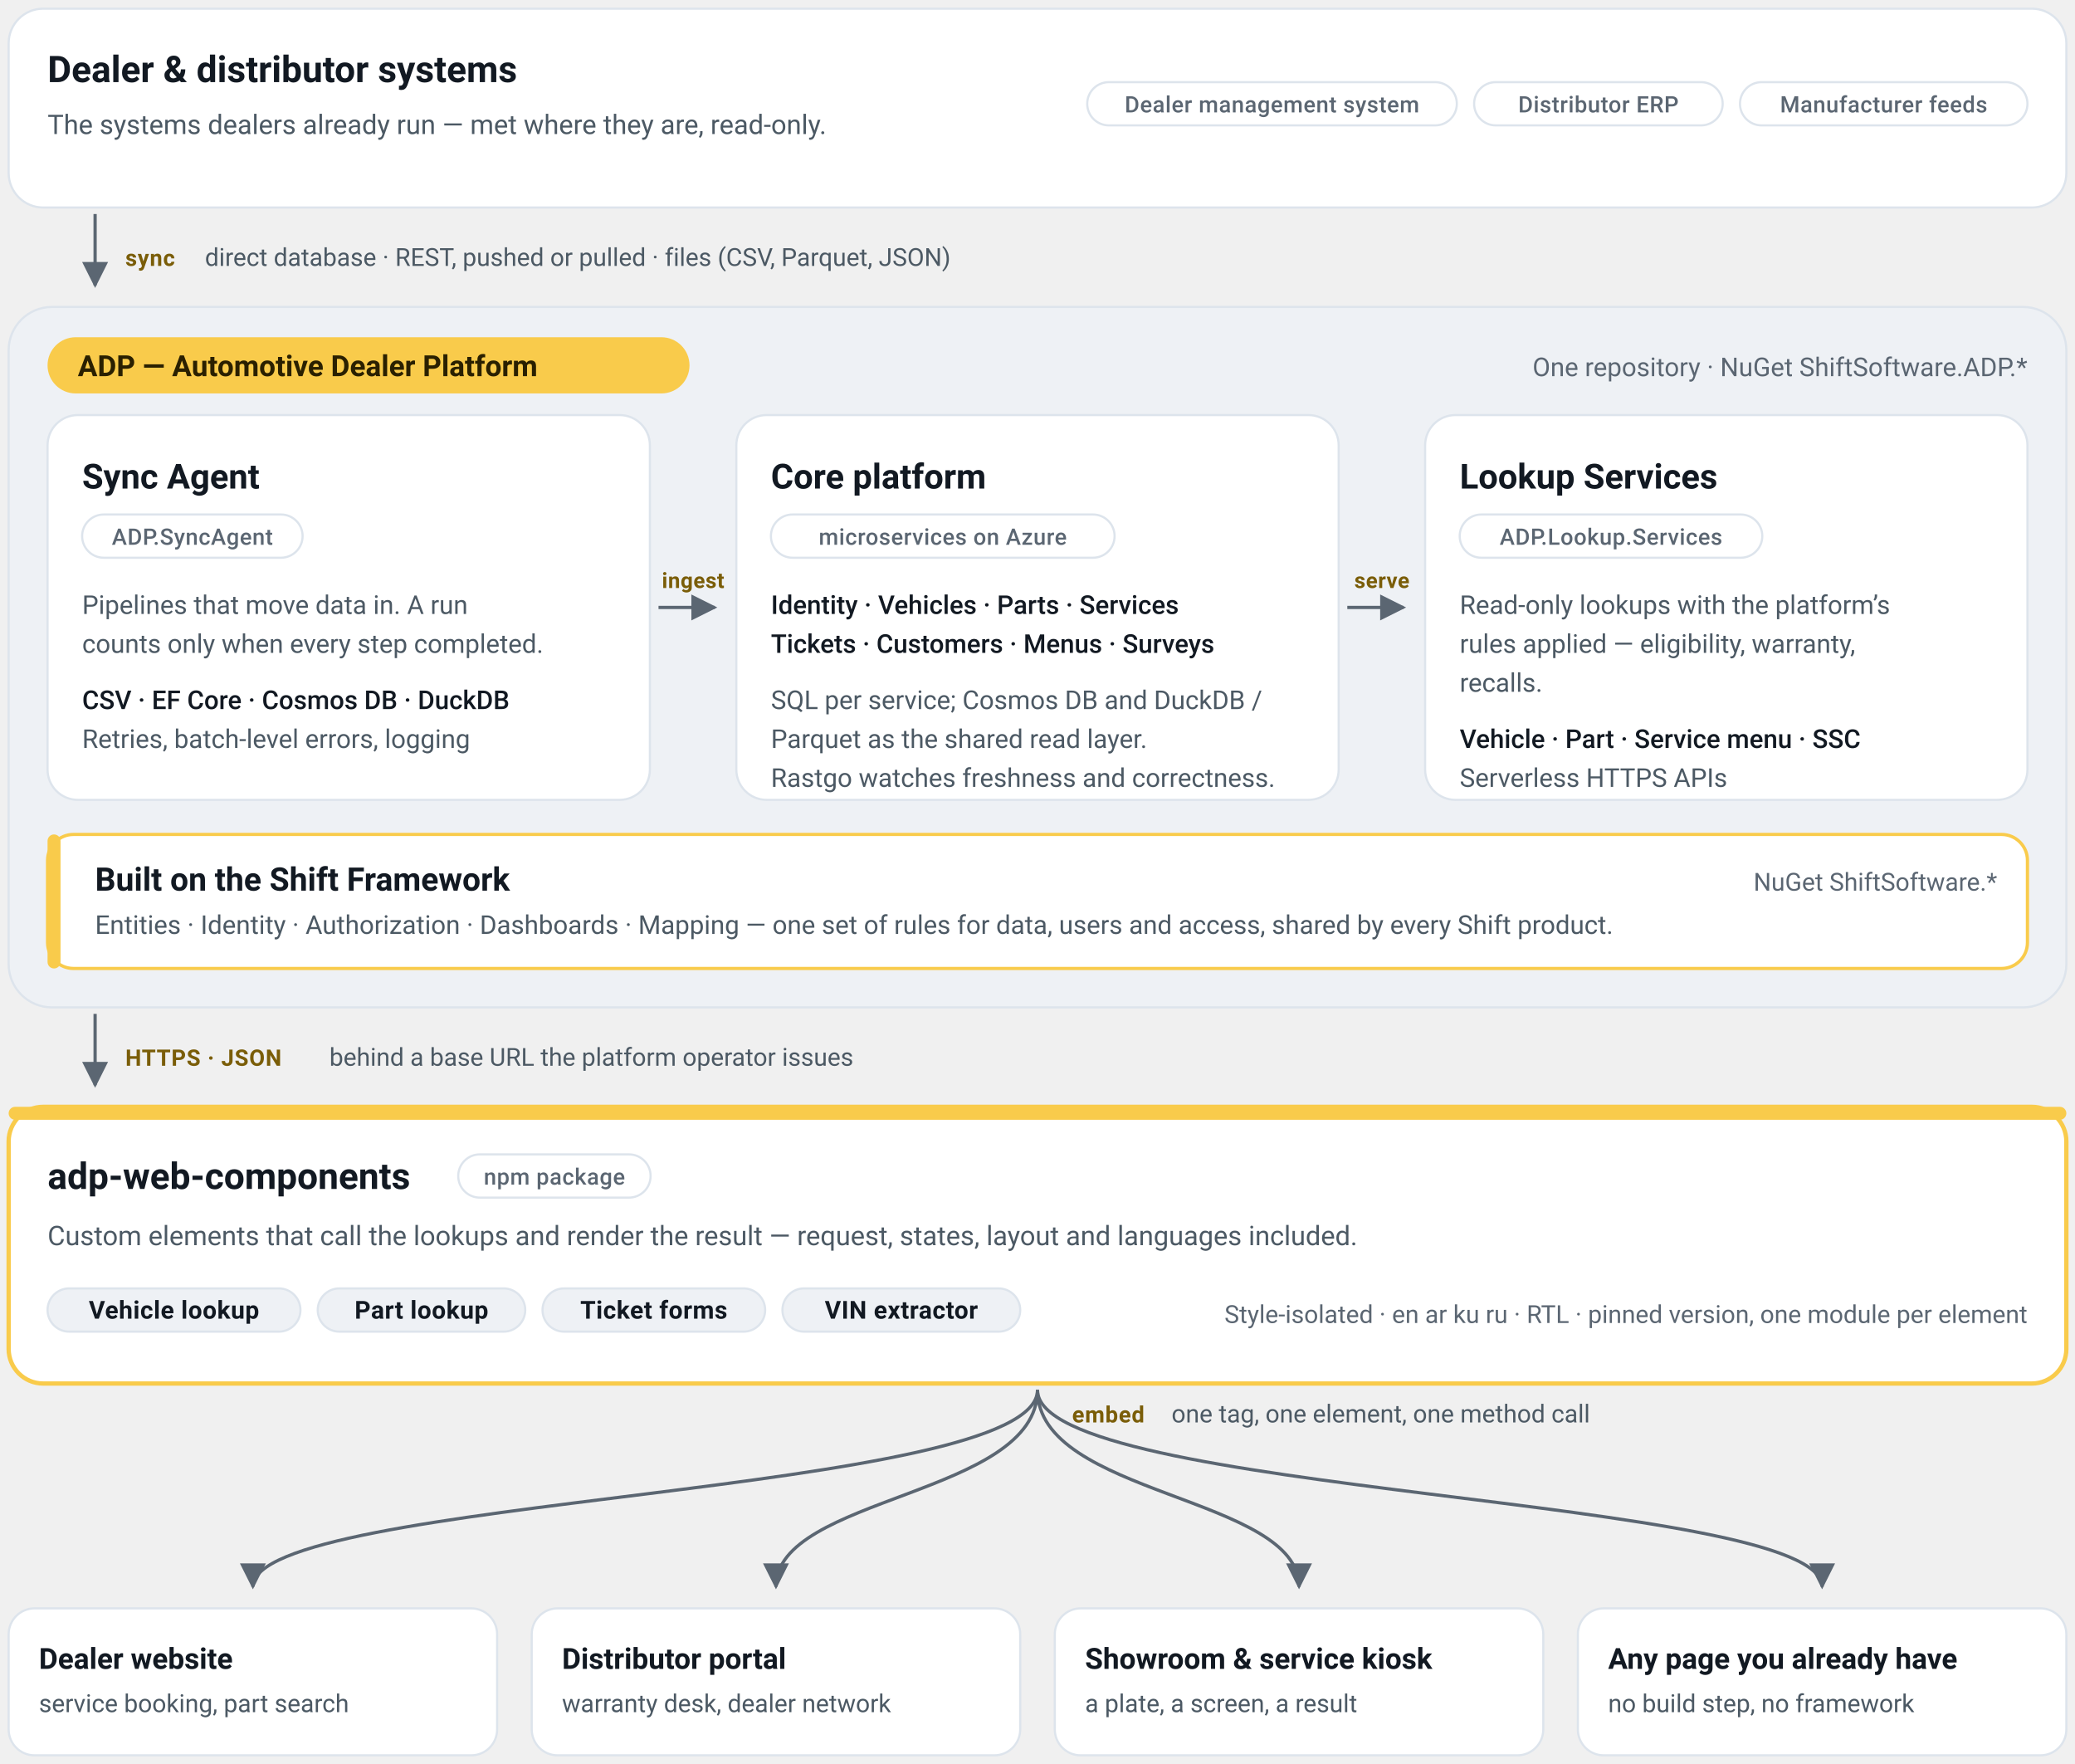
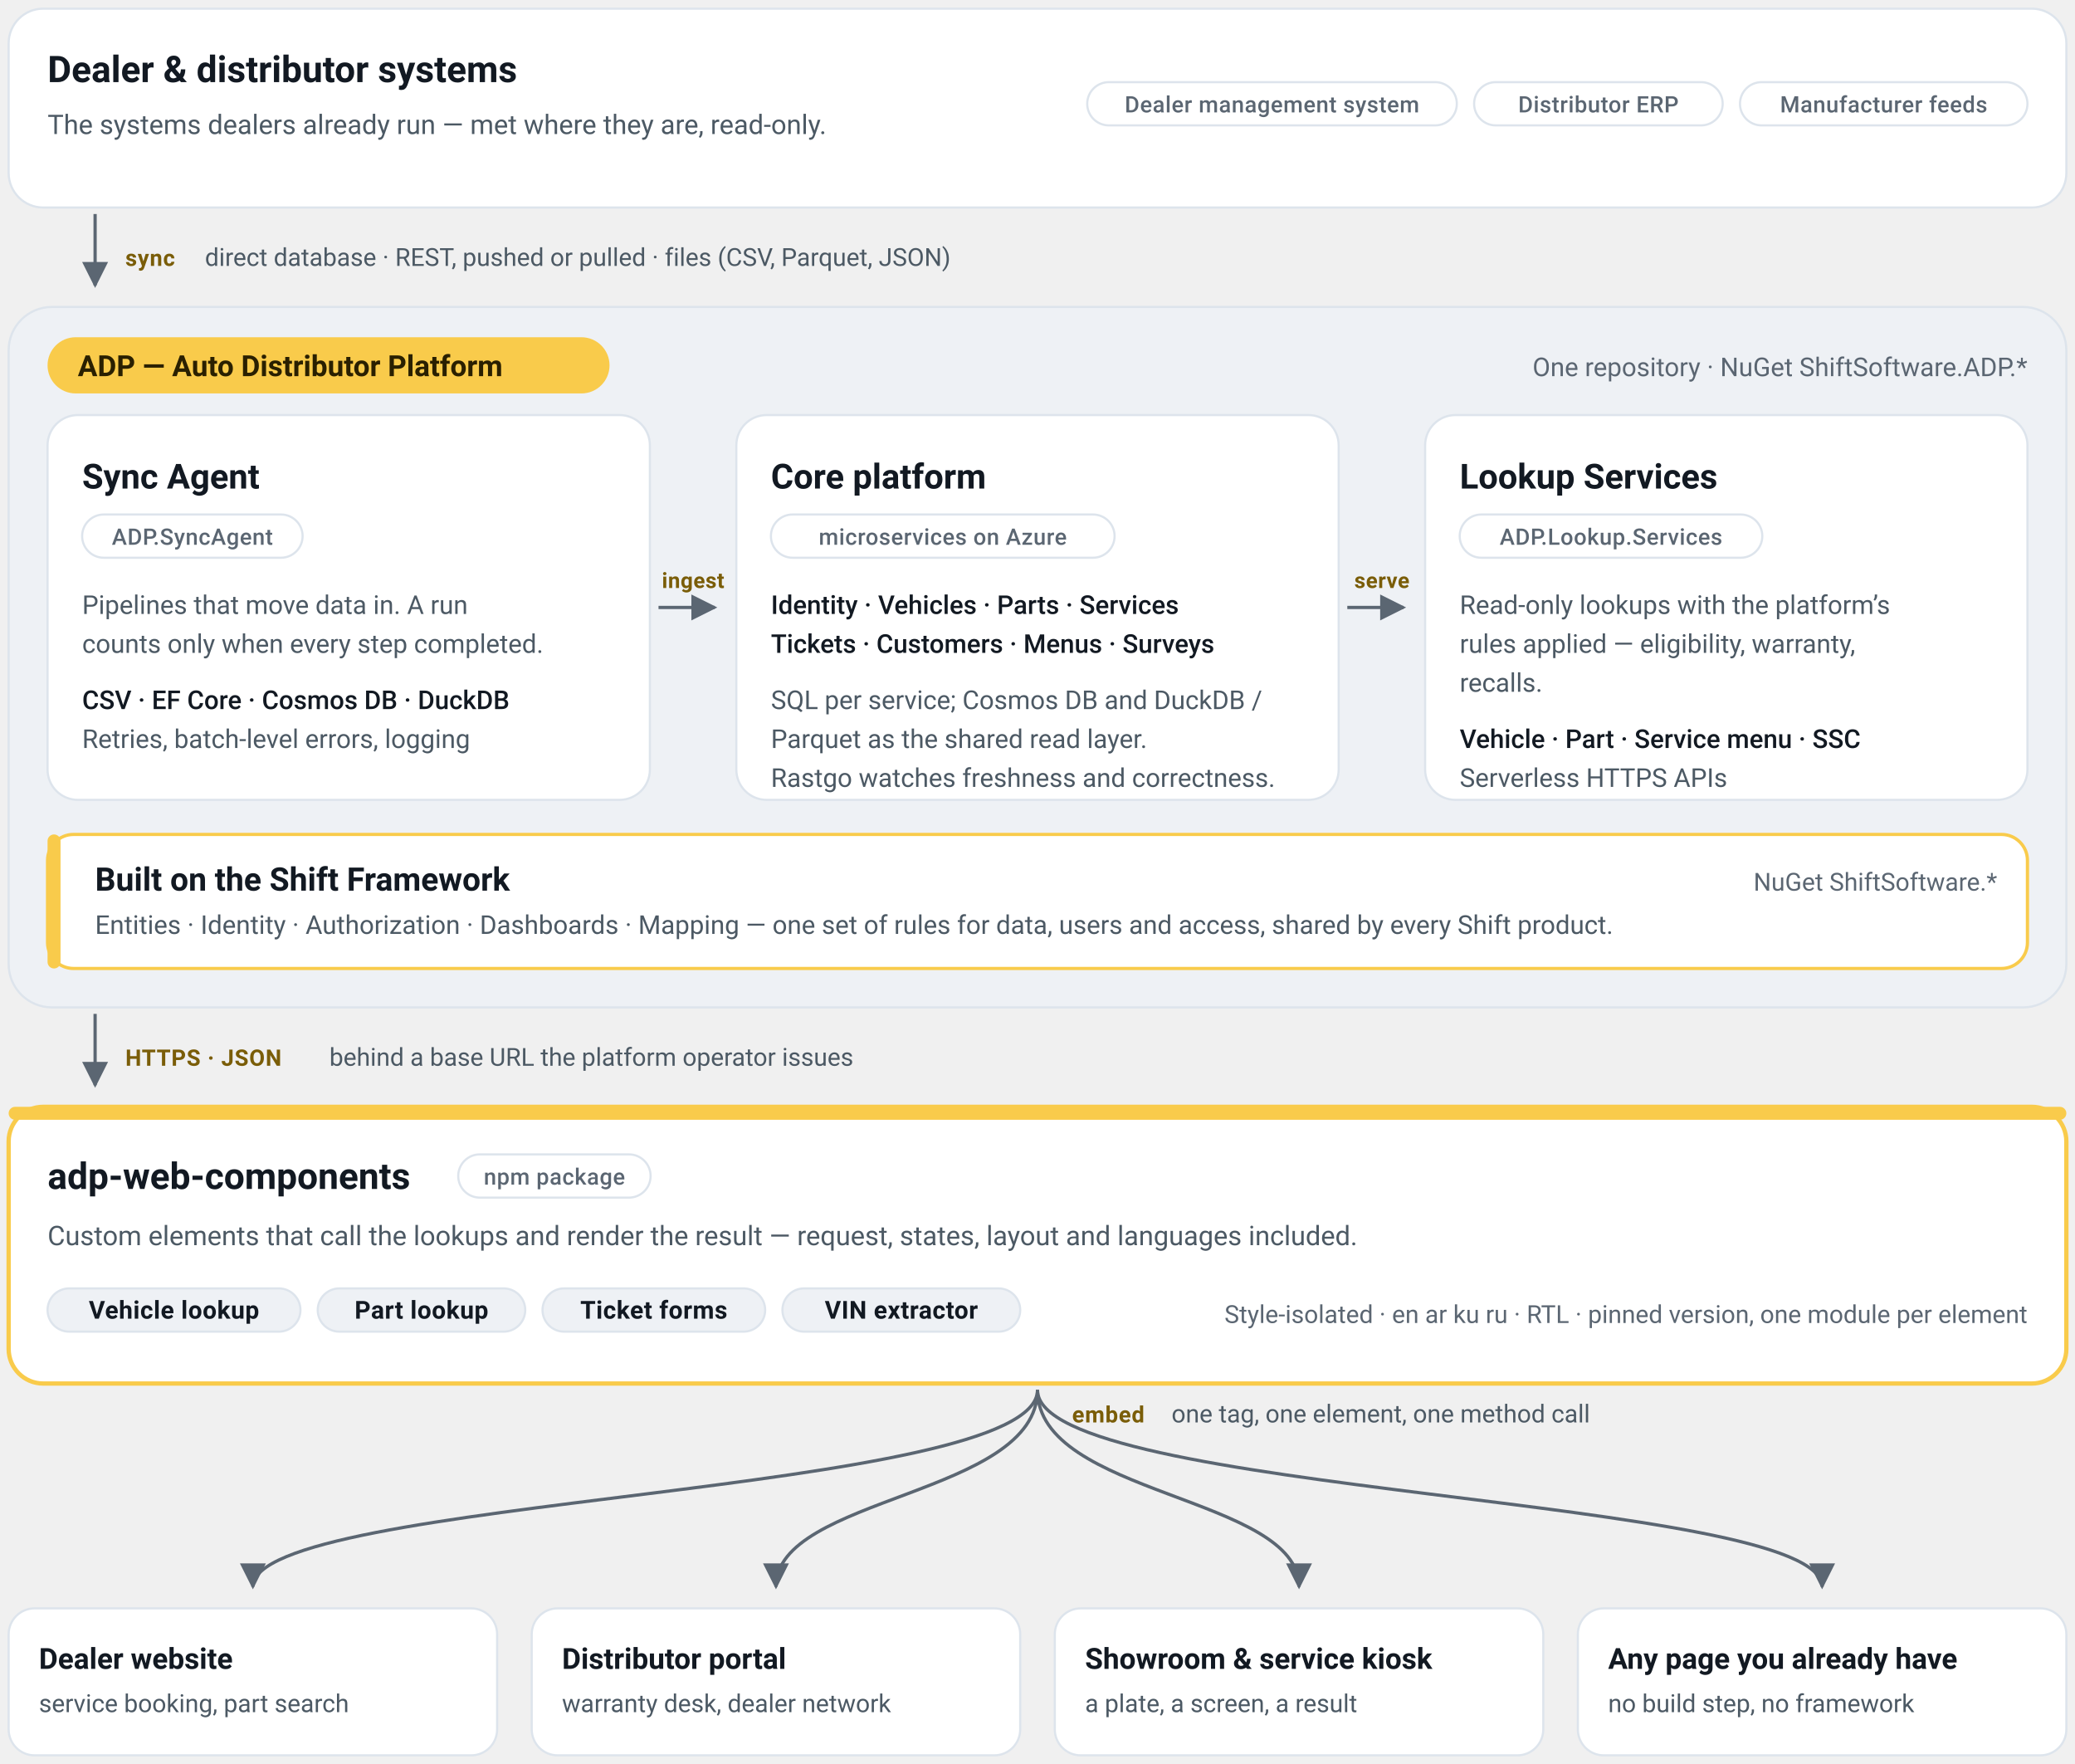
<svg xmlns="http://www.w3.org/2000/svg" viewBox="0 0 960 816" width="960" height="816" role="img" aria-labelledby="t d" font-family="system-ui,-apple-system,'Segoe UI',Roboto,sans-serif">
  <defs>
    <marker id="head" viewBox="0 0 10 10" refX="9" refY="5" markerWidth="8" markerHeight="8" orient="auto-start-reverse">
      <path d="M0 0L10 5 0 10z" fill="#5b6672" />
    </marker>
  </defs>
  <rect x="4" y="4" width="952" height="92" rx="16" fill="#ffffff" stroke="#dde4ec" />
  <text x="22" y="38" font-size="17" font-weight="700" fill="#121922" text-anchor="start">Dealer &amp; distributor systems</text>
  <text x="22" y="62" font-size="12.5" font-weight="400" fill="#4c5964" text-anchor="start">The systems dealers already run — met where they are, read-only.</text>
  <rect x="503" y="38" width="171" height="20" rx="10" fill="none" stroke="#dde4ec" />
  <text x="588.5" y="52" font-size="10.5" font-weight="500" fill="#5b6672" text-anchor="middle" letter-spacing="0.2">Dealer management system</text>
  <rect x="682" y="38" width="115" height="20" rx="10" fill="none" stroke="#dde4ec" />
  <text x="739.5" y="52" font-size="10.5" font-weight="500" fill="#5b6672" text-anchor="middle" letter-spacing="0.2">Distributor ERP</text>
  <rect x="805" y="38" width="133" height="20" rx="10" fill="none" stroke="#dde4ec" />
  <text x="871.5" y="52" font-size="10.5" font-weight="500" fill="#5b6672" text-anchor="middle" letter-spacing="0.2">Manufacturer feeds</text>
  <line x1="44" y1="99" x2="44" y2="132" stroke="#5b6672" stroke-width="1.5" marker-end="url(#head)" />
  <text x="58" y="123" font-size="10.5" font-weight="700" fill="#7a5d08" text-anchor="start" letter-spacing="0.3">sync</text>
  <text x="94.8" y="123" font-size="11.5" font-weight="400" fill="#4c5964" text-anchor="start">direct database · REST, pushed or pulled · files (CSV, Parquet, JSON)</text>
  <rect x="4" y="142" width="952" height="324" rx="20" fill="#eef1f5" stroke="#dde4ec" />
-   <rect x="22" y="156" width="297" height="26" rx="13" fill="#f9cb4b" />
-   <text x="36" y="174" font-size="13.5" font-weight="700" fill="#2a2000" text-anchor="start">ADP — Automotive Dealer Platform</text>
+   <rect x="22" y="156" width="260" height="26" rx="13" fill="#f9cb4b" />
+   <text x="36" y="174" font-size="13.5" font-weight="700" fill="#2a2000" text-anchor="start">ADP — Auto Distributor Platform</text>
  <text x="938" y="174" font-size="12" font-weight="400" fill="#5b6672" text-anchor="end">One repository · NuGet ShiftSoftware.ADP.*</text>
  <rect x="22" y="192" width="278.667" height="178" rx="14" fill="#ffffff" stroke="#dde4ec" />
  <text x="38" y="226" font-size="16" font-weight="700" fill="#121922" text-anchor="start">Sync Agent</text>
  <rect x="38" y="238" width="102" height="20" rx="10" fill="none" stroke="#dde4ec" />
  <text x="89" y="252" font-size="10.5" font-weight="500" fill="#5b6672" text-anchor="middle" letter-spacing="0.2">ADP.SyncAgent</text>
  <text x="38" y="284" font-size="12" font-weight="400" fill="#4c5964" text-anchor="start">Pipelines that move data in. A run</text>
  <text x="38" y="302" font-size="12" font-weight="400" fill="#4c5964" text-anchor="start">counts only when every step completed.</text>
  <text x="38" y="328" font-size="12" font-weight="500" fill="#121922" text-anchor="start">CSV · EF Core · Cosmos DB · DuckDB</text>
  <text x="38" y="346" font-size="12" font-weight="400" fill="#4c5964" text-anchor="start">Retries, batch-level errors, logging</text>
  <line x1="304.667" y1="281" x2="330.667" y2="281" stroke="#5b6672" stroke-width="1.5" marker-end="url(#head)" />
  <text x="320.667" y="272" font-size="10" font-weight="700" fill="#7a5d08" text-anchor="middle" letter-spacing="0.2">ingest</text>
  <rect x="340.667" y="192" width="278.667" height="178" rx="14" fill="#ffffff" stroke="#dde4ec" />
  <text x="356.667" y="226" font-size="16" font-weight="700" fill="#121922" text-anchor="start">Core platform</text>
  <rect x="356.667" y="238" width="159" height="20" rx="10" fill="none" stroke="#dde4ec" />
  <text x="436.167" y="252" font-size="10.5" font-weight="500" fill="#5b6672" text-anchor="middle" letter-spacing="0.2">microservices on Azure</text>
  <text x="356.667" y="284" font-size="12" font-weight="500" fill="#121922" text-anchor="start">Identity · Vehicles · Parts · Services</text>
  <text x="356.667" y="302" font-size="12" font-weight="500" fill="#121922" text-anchor="start">Tickets · Customers · Menus · Surveys</text>
  <text x="356.667" y="328" font-size="12" font-weight="400" fill="#4c5964" text-anchor="start">SQL per service; Cosmos DB and DuckDB /</text>
  <text x="356.667" y="346" font-size="12" font-weight="400" fill="#4c5964" text-anchor="start">Parquet as the shared read layer.</text>
  <text x="356.667" y="364" font-size="12" font-weight="400" fill="#4c5964" text-anchor="start">Rastgo watches freshness and correctness.</text>
  <line x1="623.333" y1="281" x2="649.333" y2="281" stroke="#5b6672" stroke-width="1.5" marker-end="url(#head)" />
  <text x="639.333" y="272" font-size="10" font-weight="700" fill="#7a5d08" text-anchor="middle" letter-spacing="0.2">serve</text>
  <rect x="659.333" y="192" width="278.667" height="178" rx="14" fill="#ffffff" stroke="#dde4ec" />
  <text x="675.333" y="226" font-size="16" font-weight="700" fill="#121922" text-anchor="start">Lookup Services</text>
  <rect x="675.333" y="238" width="140" height="20" rx="10" fill="none" stroke="#dde4ec" />
  <text x="745.333" y="252" font-size="10.5" font-weight="500" fill="#5b6672" text-anchor="middle" letter-spacing="0.2">ADP.Lookup.Services</text>
  <text x="675.333" y="284" font-size="12" font-weight="400" fill="#4c5964" text-anchor="start">Read-only lookups with the platform’s</text>
  <text x="675.333" y="302" font-size="12" font-weight="400" fill="#4c5964" text-anchor="start">rules applied — eligibility, warranty,</text>
  <text x="675.333" y="320" font-size="12" font-weight="400" fill="#4c5964" text-anchor="start">recalls.</text>
  <text x="675.333" y="346" font-size="12" font-weight="500" fill="#121922" text-anchor="start">Vehicle · Part · Service menu · SSC</text>
  <text x="675.333" y="364" font-size="12" font-weight="400" fill="#4c5964" text-anchor="start">Serverless HTTPS APIs</text>
  <rect x="22" y="386" width="916" height="62" rx="12" fill="#ffffff" stroke="#f9cb4b" stroke-width="1.5" />
  <rect x="22" y="386" width="6" height="62" rx="3" fill="#f9cb4b" />
  <text x="44" y="412" font-size="15" font-weight="700" fill="#121922" text-anchor="start">Built on the Shift Framework</text>
  <text x="44" y="432" font-size="12" font-weight="400" fill="#4c5964" text-anchor="start">Entities · Identity · Authorization · Dashboards · Mapping — one set of rules for data, users and access, shared by every Shift product.</text>
  <text x="924" y="412" font-size="11.5" font-weight="400" fill="#5b6672" text-anchor="end">NuGet ShiftSoftware.*</text>
  <line x1="44" y1="469" x2="44" y2="502" stroke="#5b6672" stroke-width="1.5" marker-end="url(#head)" />
  <text x="58" y="493" font-size="10.5" font-weight="700" fill="#7a5d08" text-anchor="start" letter-spacing="0.3">HTTPS · JSON</text>
  <text x="152.4" y="493" font-size="11.5" font-weight="400" fill="#4c5964" text-anchor="start">behind a base URL the platform operator issues</text>
  <rect x="4" y="512" width="952" height="128" rx="16" fill="#ffffff" stroke="#f9cb4b" stroke-width="2" />
  <rect x="4" y="512" width="952" height="6" rx="3" fill="#f9cb4b" />
  <text x="22" y="550" font-size="17" font-weight="700" fill="#121922" text-anchor="start">adp-web-components</text>
  <rect x="212" y="534" width="89" height="20" rx="10" fill="none" stroke="#dde4ec" />
  <text x="256.5" y="548" font-size="10.5" font-weight="500" fill="#5b6672" text-anchor="middle" letter-spacing="0.2">npm package</text>
  <text x="22" y="576" font-size="12.5" font-weight="400" fill="#4c5964" text-anchor="start">Custom elements that call the lookups and render the result — request, states, layout and languages included.</text>
  <rect x="22" y="596" width="117" height="20" rx="10" fill="#eef1f5" stroke="#dde4ec" />
  <text x="80.5" y="610" font-size="11.5" font-weight="600" fill="#121922" text-anchor="middle" letter-spacing="0.2">Vehicle lookup</text>
  <rect x="147" y="596" width="96" height="20" rx="10" fill="#eef1f5" stroke="#dde4ec" />
  <text x="195" y="610" font-size="11.5" font-weight="600" fill="#121922" text-anchor="middle" letter-spacing="0.2">Part lookup</text>
  <rect x="251" y="596" width="103" height="20" rx="10" fill="#eef1f5" stroke="#dde4ec" />
  <text x="302.5" y="610" font-size="11.5" font-weight="600" fill="#121922" text-anchor="middle" letter-spacing="0.2">Ticket forms</text>
  <rect x="362" y="596" width="110" height="20" rx="10" fill="#eef1f5" stroke="#dde4ec" />
  <text x="417" y="610" font-size="11.5" font-weight="600" fill="#121922" text-anchor="middle" letter-spacing="0.2">VIN extractor</text>
  <text x="938" y="612" font-size="11.5" font-weight="400" fill="#5b6672" text-anchor="end">Style-isolated · en ar ku ru · RTL · pinned version, one module per element</text>
  <path d="M480 643 C480 692 117 692 117 734" fill="none" stroke="#5b6672" stroke-width="1.5" marker-end="url(#head)" />
  <rect x="4" y="744" width="226" height="68" rx="12" fill="#ffffff" stroke="#dde4ec" />
  <text x="18" y="772" font-size="13.5" font-weight="700" fill="#121922" text-anchor="start">Dealer website</text>
  <text x="18" y="792" font-size="11.5" font-weight="400" fill="#4c5964" text-anchor="start">service booking, part search</text>
  <path d="M480 643 C480 692 359 692 359 734" fill="none" stroke="#5b6672" stroke-width="1.5" marker-end="url(#head)" />
  <rect x="246" y="744" width="226" height="68" rx="12" fill="#ffffff" stroke="#dde4ec" />
  <text x="260" y="772" font-size="13.5" font-weight="700" fill="#121922" text-anchor="start">Distributor portal</text>
  <text x="260" y="792" font-size="11.5" font-weight="400" fill="#4c5964" text-anchor="start">warranty desk, dealer network</text>
  <path d="M480 643 C480 692 601 692 601 734" fill="none" stroke="#5b6672" stroke-width="1.5" marker-end="url(#head)" />
  <rect x="488" y="744" width="226" height="68" rx="12" fill="#ffffff" stroke="#dde4ec" />
  <text x="502" y="772" font-size="13.5" font-weight="700" fill="#121922" text-anchor="start">Showroom &amp; service kiosk</text>
  <text x="502" y="792" font-size="11.5" font-weight="400" fill="#4c5964" text-anchor="start">a plate, a screen, a result</text>
  <path d="M480 643 C480 692 843 692 843 734" fill="none" stroke="#5b6672" stroke-width="1.5" marker-end="url(#head)" />
  <rect x="730" y="744" width="226" height="68" rx="12" fill="#ffffff" stroke="#dde4ec" />
  <text x="744" y="772" font-size="13.5" font-weight="700" fill="#121922" text-anchor="start">Any page you already have</text>
  <text x="744" y="792" font-size="11.5" font-weight="400" fill="#4c5964" text-anchor="start">no build step, no framework</text>
  <text x="496" y="658" font-size="10.5" font-weight="700" fill="#7a5d08" text-anchor="start" letter-spacing="0.3">embed</text>
  <text x="542" y="658" font-size="11.5" font-weight="400" fill="#4c5964" text-anchor="start">one tag, one element, one method call</text>
</svg>
